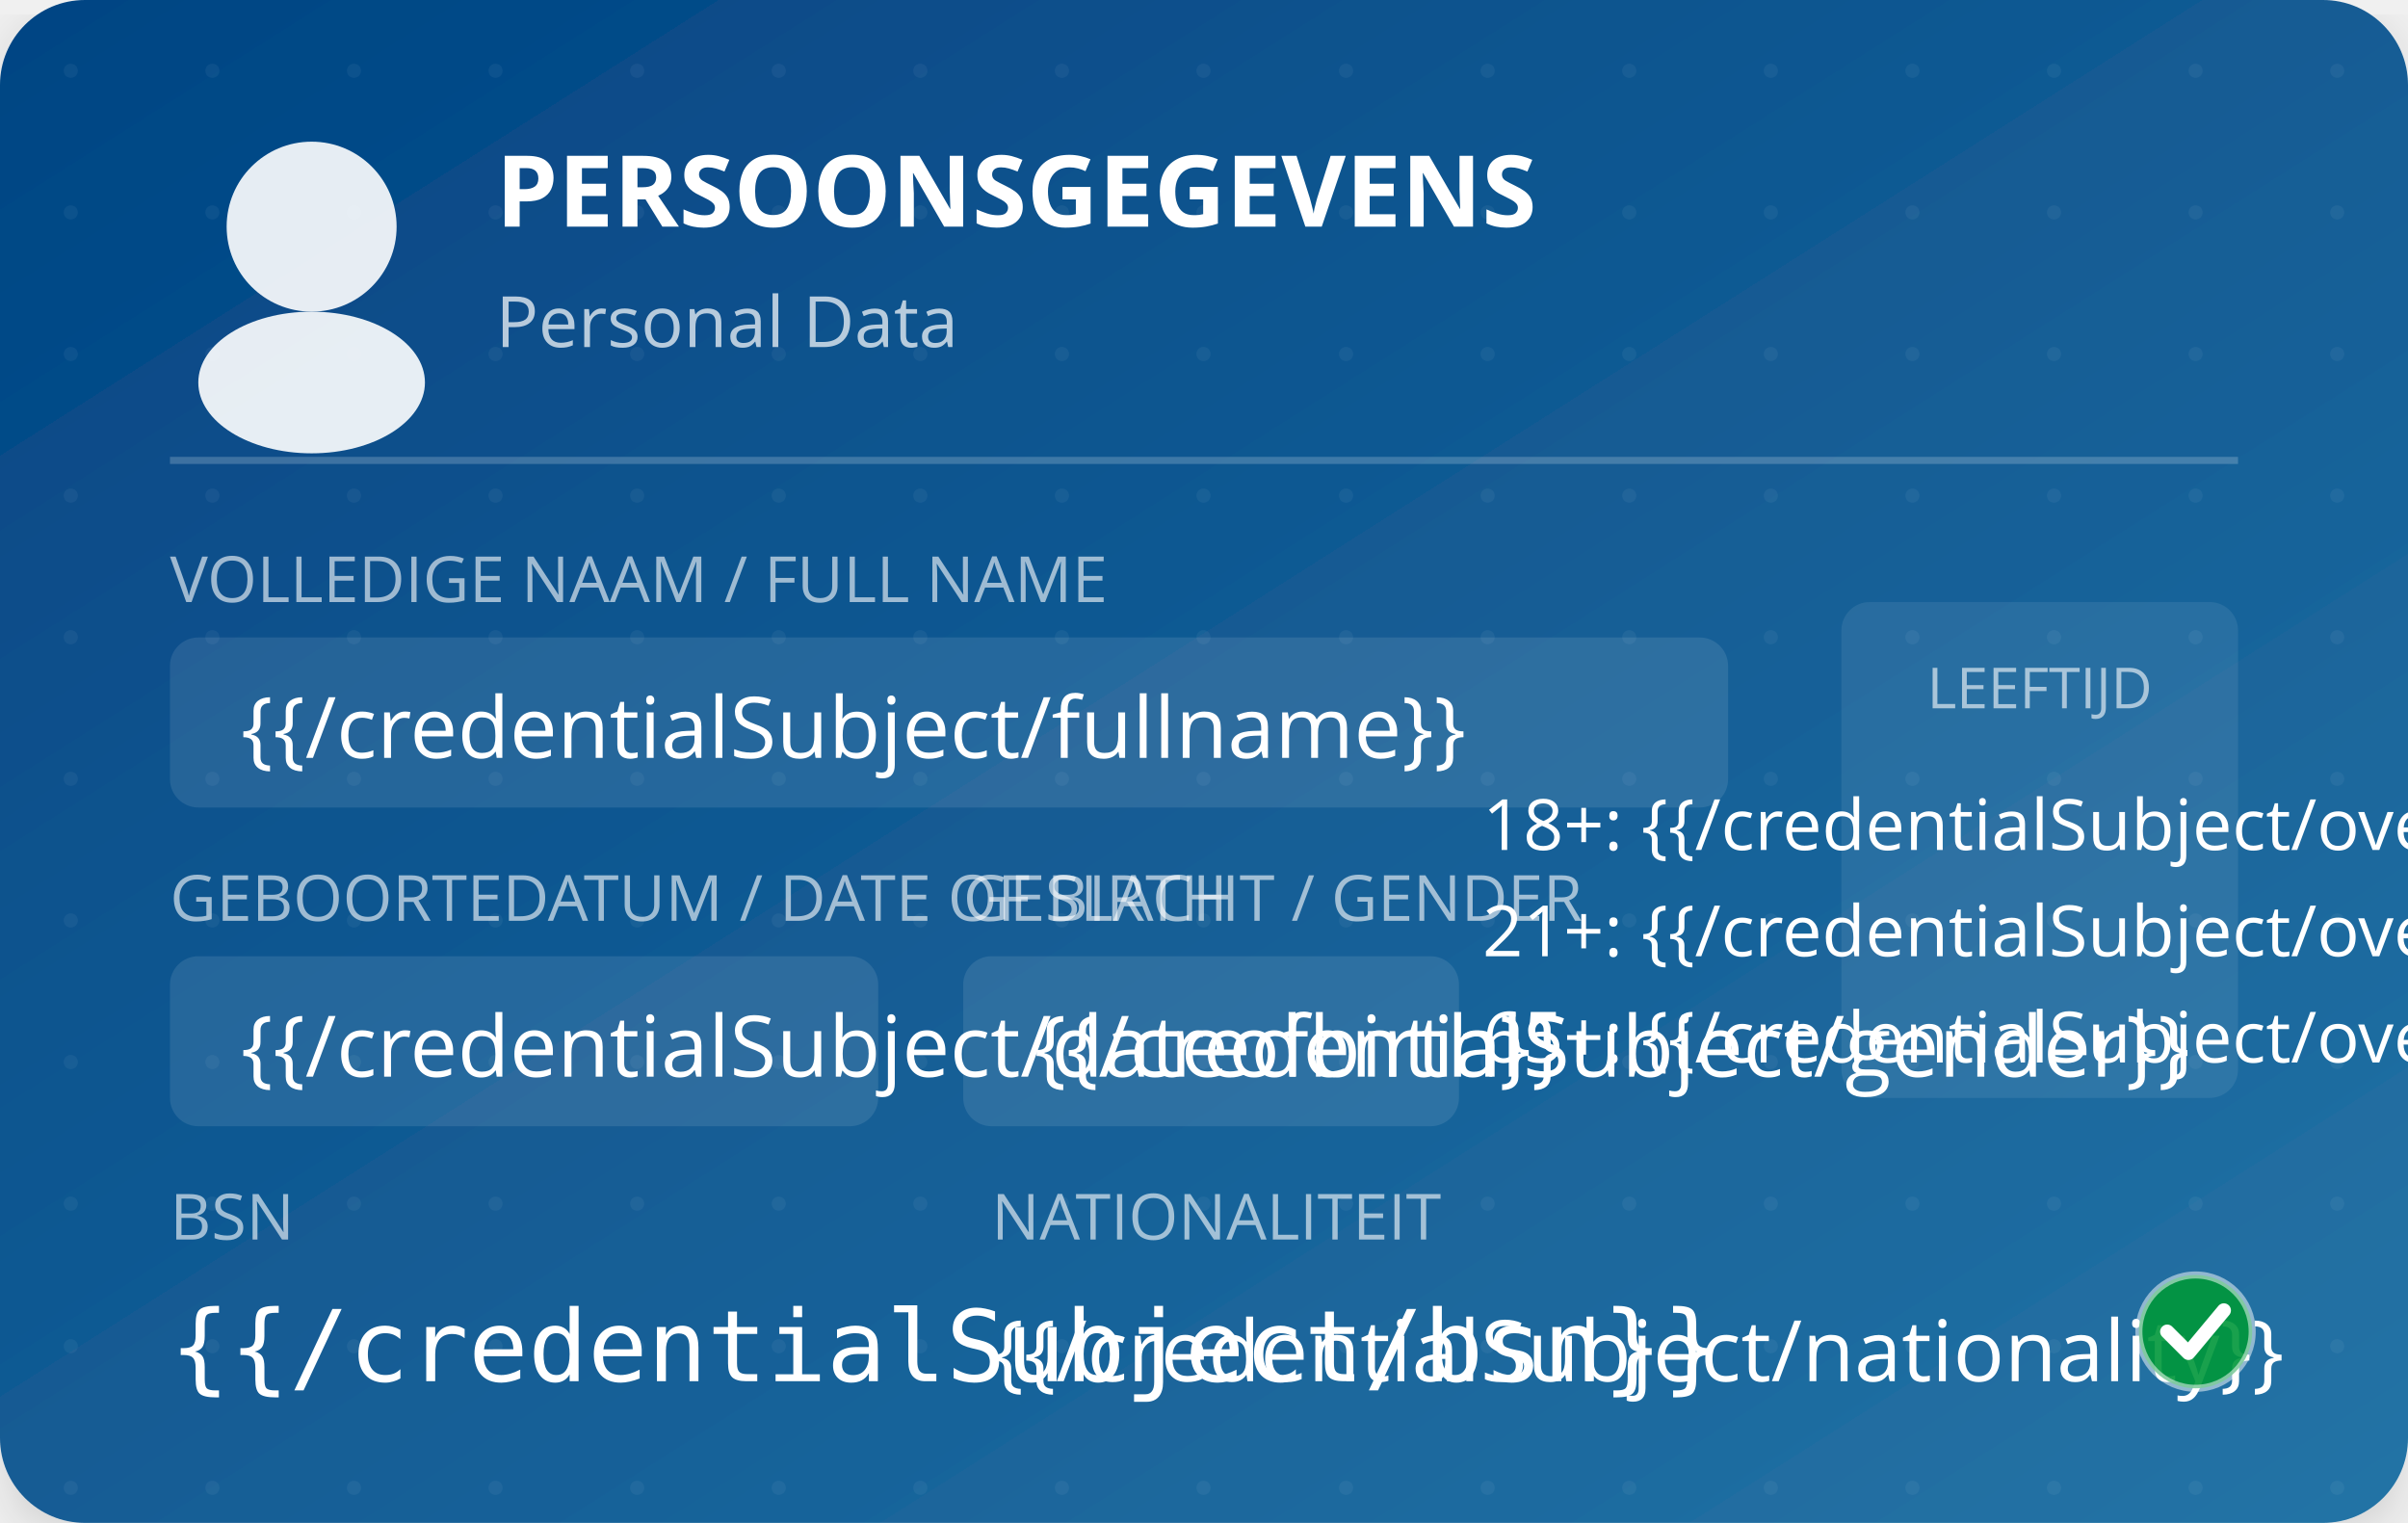
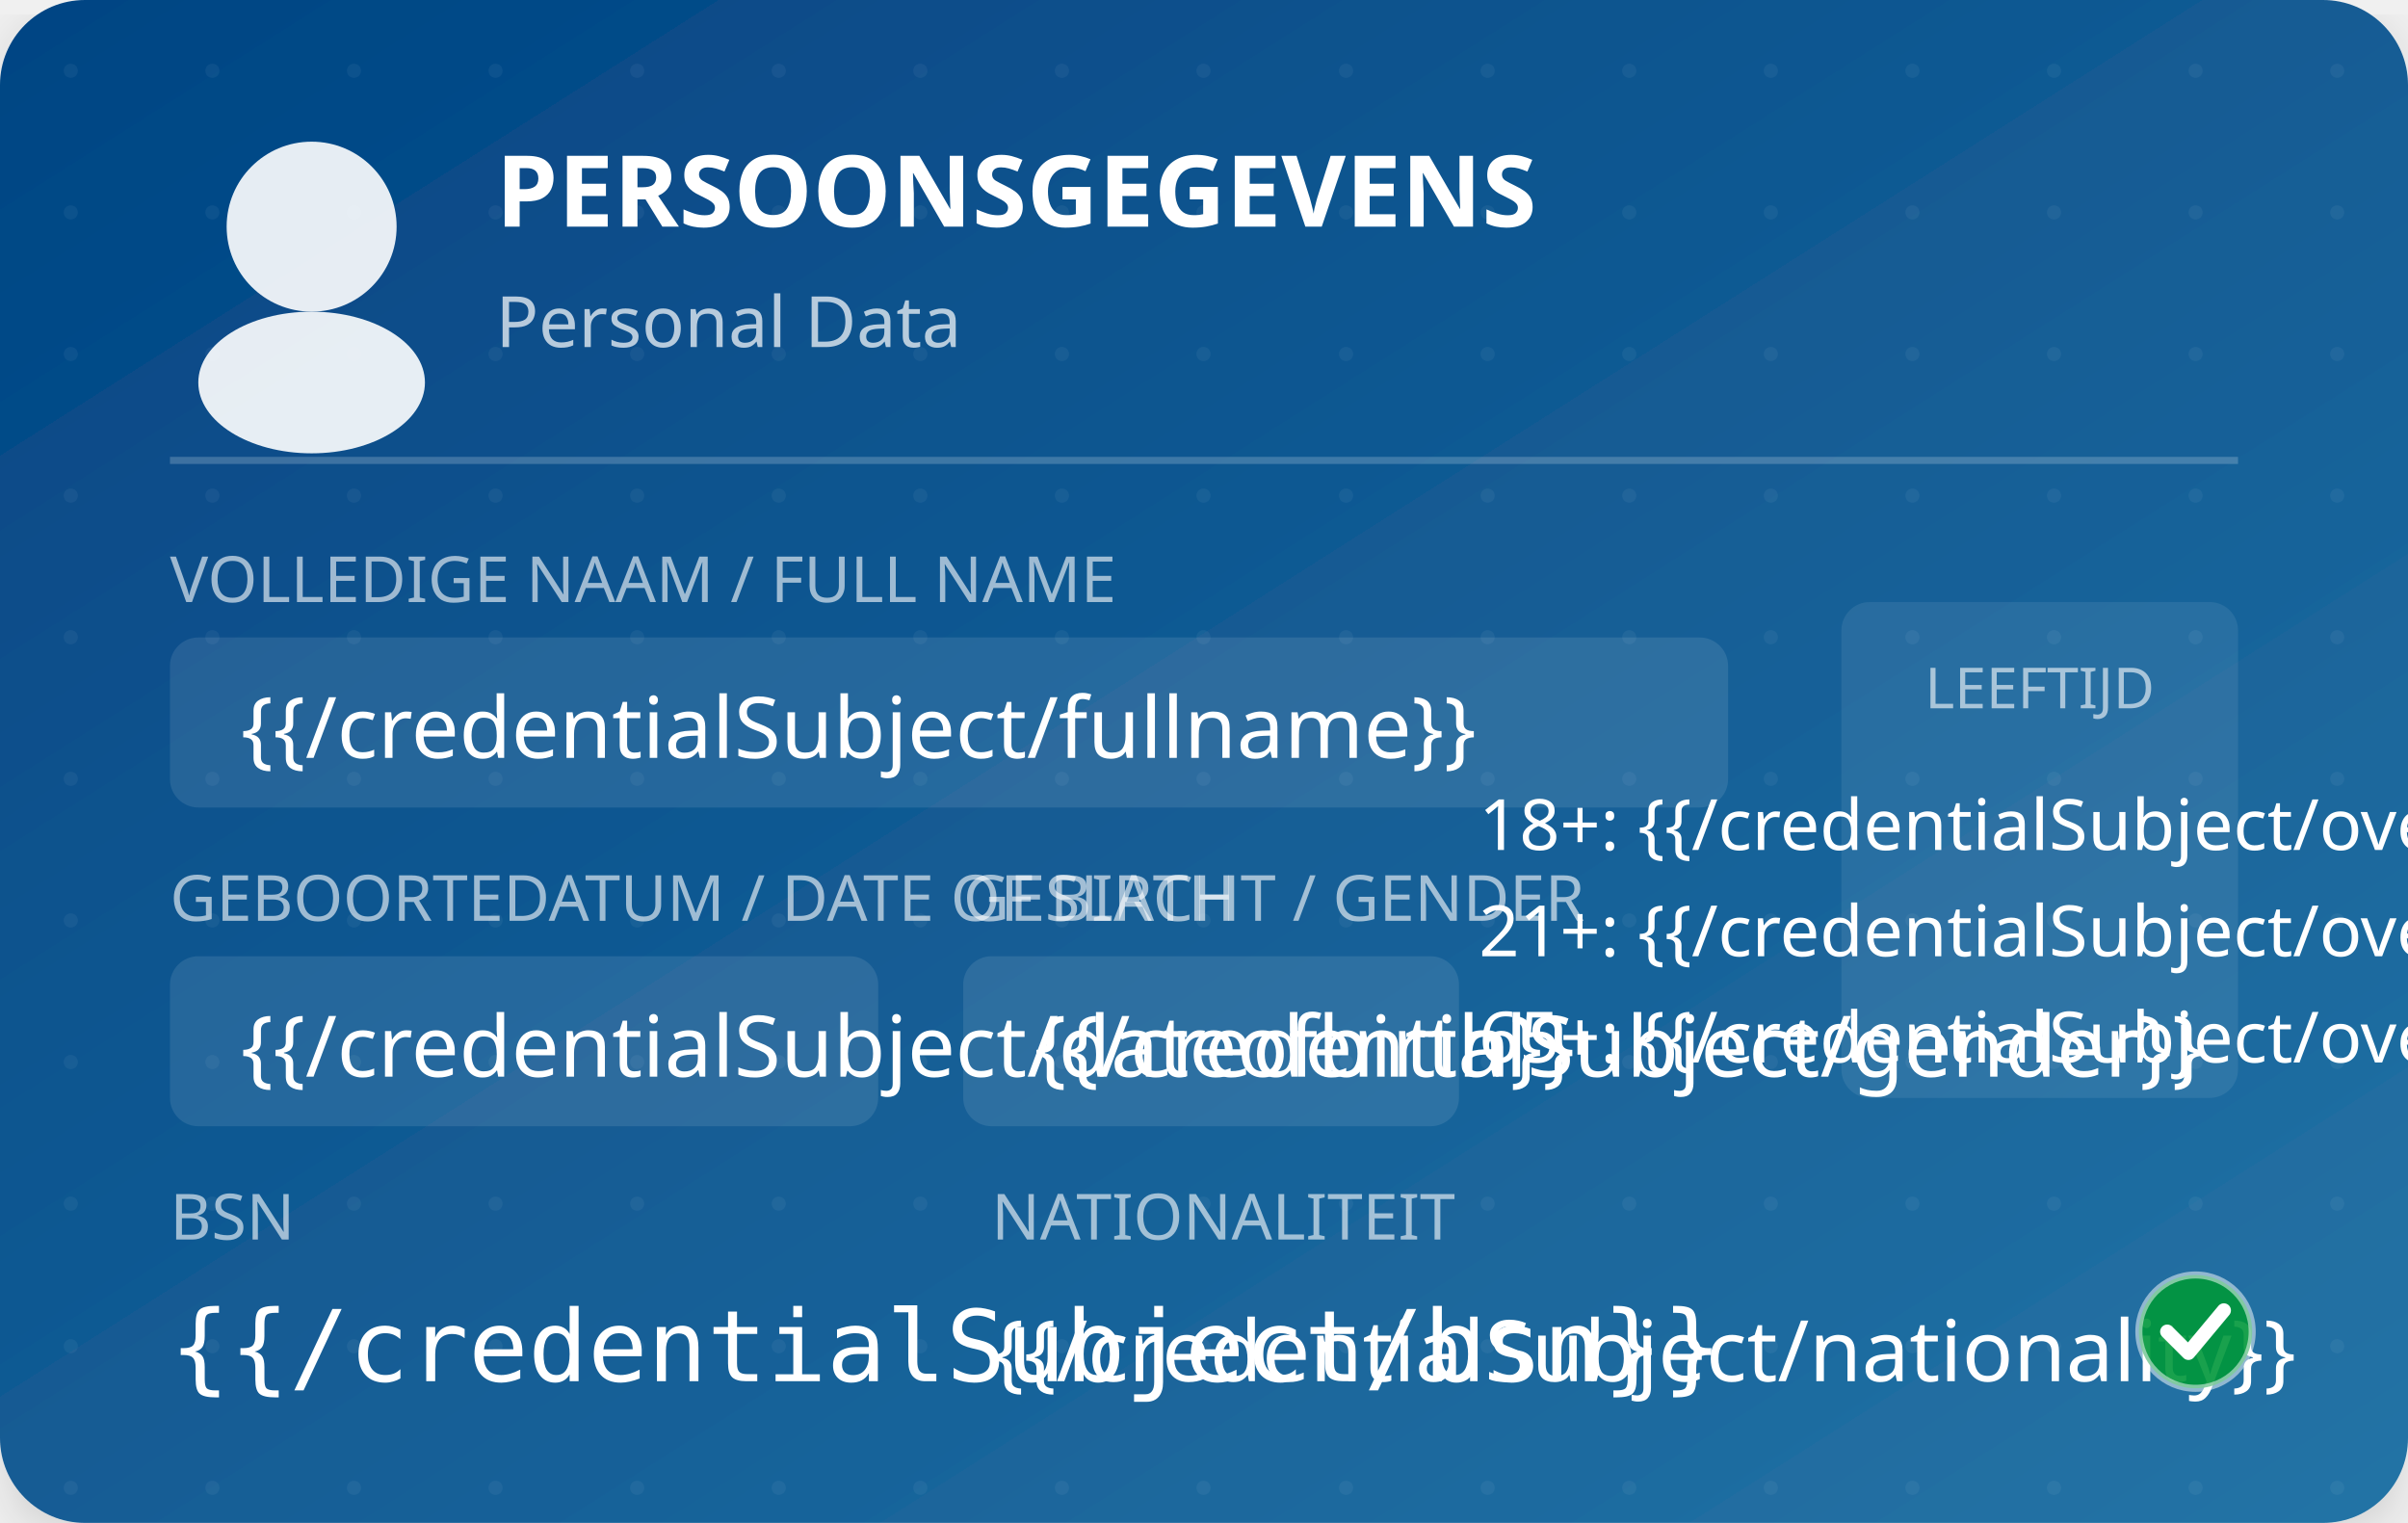
<svg xmlns="http://www.w3.org/2000/svg" viewBox="0 0 340 215" width="340" height="215">
  <defs>
    <linearGradient id="personalGradient" x1="0%" y1="0%" x2="100%" y2="100%">
      <stop offset="0%" style="stop-color:#014483;stop-opacity:1" />
      <stop offset="100%" style="stop-color:#2574A6;stop-opacity:1" />
    </linearGradient>
    <pattern id="personalPattern" patternUnits="userSpaceOnUse" width="20" height="20">
      <circle cx="10" cy="10" r="1" fill="rgba(255,255,255,0.05)" />
    </pattern>
    <filter id="cardShadowPersonal" x="-5%" y="-5%" width="110%" height="115%">
      <feDropShadow dx="0" dy="2" stdDeviation="4" flood-color="#000" flood-opacity="0.15" />
    </filter>
  </defs>
  <rect x="0" y="0" width="340" height="215" rx="12" ry="12" fill="url(#personalGradient)" filter="url(#cardShadowPersonal)" />
  <rect x="0" y="0" width="340" height="215" rx="12" ry="12" fill="url(#personalPattern)" />
  <g transform="translate(24, 18)">
    <circle cx="20" cy="14" r="12" fill="rgba(255,255,255,0.9)" />
    <ellipse cx="20" cy="36" rx="16" ry="10" fill="rgba(255,255,255,0.9)" />
  </g>
-   <text x="70" y="32" font-family="Alexandria, sans-serif" font-size="14" font-weight="600" fill="#ffffff">PERSOONSGEGEVENS</text>
-   <text x="70" y="49" font-family="Open Sans, sans-serif" font-size="10" fill="rgba(255,255,255,0.7)">Personal Data</text>
+   <text x="70" y="32" font-family="sans-serif" font-size="14" font-weight="600" fill="#ffffff">PERSOONSGEGEVENS</text>
+   <text x="70" y="49" font-family="sans-serif" font-size="10" fill="rgba(255,255,255,0.7)">Personal Data</text>
  <line x1="24" y1="65" x2="316" y2="65" stroke="rgba(255,255,255,0.2)" stroke-width="1" />
-   <text x="24" y="85" font-family="Open Sans, sans-serif" font-size="9" fill="rgba(255,255,255,0.6)">VOLLEDIGE NAAM / FULL NAME</text>
+   <text x="24" y="85" font-family="sans-serif" font-size="9" fill="rgba(255,255,255,0.6)">VOLLEDIGE NAAM / FULL NAME</text>
  <rect x="24" y="90" width="220" height="24" rx="4" fill="rgba(255,255,255,0.1)" />
-   <text x="34" y="107" font-family="Open Sans, sans-serif" font-size="12" fill="#ffffff">{{/credentialSubject/fullname}}</text>
-   <text x="24" y="130" font-family="Open Sans, sans-serif" font-size="9" fill="rgba(255,255,255,0.6)">GEBOORTEDATUM / DATE OF BIRTH</text>
+   <text x="34" y="107" font-family="sans-serif" font-size="12" fill="#ffffff">{{/credentialSubject/fullname}}</text>
+   <text x="24" y="130" font-family="sans-serif" font-size="9" fill="rgba(255,255,255,0.6)">GEBOORTEDATUM / DATE OF BIRTH</text>
  <rect x="24" y="135" width="100" height="24" rx="4" fill="rgba(255,255,255,0.1)" />
-   <text x="34" y="152" font-family="Open Sans, sans-serif" font-size="12" fill="#ffffff">{{/credentialSubject/dateofbirth}}</text>
-   <text x="136" y="130" font-family="Open Sans, sans-serif" font-size="9" fill="rgba(255,255,255,0.6)">GESLACHT / GENDER</text>
+   <text x="34" y="152" font-family="sans-serif" font-size="12" fill="#ffffff">{{/credentialSubject/dateofbirth}}</text>
+   <text x="136" y="130" font-family="sans-serif" font-size="9" fill="rgba(255,255,255,0.6)">GESLACHT / GENDER</text>
  <rect x="136" y="135" width="70" height="24" rx="4" fill="rgba(255,255,255,0.1)" />
-   <text x="146" y="152" font-family="Open Sans, sans-serif" font-size="12" fill="#ffffff">{{/credentialSubject/gender}}</text>
-   <text x="24" y="175" font-family="Open Sans, sans-serif" font-size="9" fill="rgba(255,255,255,0.6)">BSN</text>
+   <text x="146" y="152" font-family="sans-serif" font-size="12" fill="#ffffff">{{/credentialSubject/gender}}</text>
+   <text x="24" y="175" font-family="sans-serif" font-size="9" fill="rgba(255,255,255,0.6)">BSN</text>
  <text x="24" y="195" font-family="monospace" font-size="14" fill="#ffffff">{{/credentialSubject/bsn}}</text>
-   <text x="140" y="175" font-family="Open Sans, sans-serif" font-size="9" fill="rgba(255,255,255,0.6)">NATIONALITEIT</text>
-   <text x="140" y="195" font-family="Open Sans, sans-serif" font-size="12" fill="#ffffff">{{/credentialSubject/nationality}}</text>
+   <text x="140" y="175" font-family="sans-serif" font-size="9" fill="rgba(255,255,255,0.6)">NATIONALITEIT</text>
+   <text x="140" y="195" font-family="sans-serif" font-size="12" fill="#ffffff">{{/credentialSubject/nationality}}</text>
  <g transform="translate(260, 85)">
    <rect width="56" height="70" rx="4" fill="rgba(255,255,255,0.08)" />
-     <text x="28" y="15" font-family="Open Sans, sans-serif" font-size="8" fill="rgba(255,255,255,0.6)" text-anchor="middle">LEEFTIJD</text>
-     <text x="28" y="35" font-family="Open Sans, sans-serif" font-size="10" fill="#ffffff" text-anchor="middle">18+: {{/credentialSubject/over18}}</text>
-     <text x="28" y="50" font-family="Open Sans, sans-serif" font-size="10" fill="#ffffff" text-anchor="middle">21+: {{/credentialSubject/over21}}</text>
-     <text x="28" y="65" font-family="Open Sans, sans-serif" font-size="10" fill="#ffffff" text-anchor="middle">65+: {{/credentialSubject/over65}}</text>
+     <text x="28" y="15" font-family="sans-serif" font-size="8" fill="rgba(255,255,255,0.6)" text-anchor="middle">LEEFTIJD</text>
+     <text x="28" y="35" font-family="sans-serif" font-size="10" fill="#ffffff" text-anchor="middle">18+: {{/credentialSubject/over18}}</text>
+     <text x="28" y="50" font-family="sans-serif" font-size="10" fill="#ffffff" text-anchor="middle">21+: {{/credentialSubject/over21}}</text>
+     <text x="28" y="65" font-family="sans-serif" font-size="10" fill="#ffffff" text-anchor="middle">65+: {{/credentialSubject/over65}}</text>
  </g>
  <circle cx="310" cy="188" r="8" fill="rgba(0,151,58,0.9)" stroke="rgba(255,255,255,0.5)" stroke-width="1" />
  <path d="M306 188 L309 191 L314 185" stroke="white" stroke-width="2" fill="none" stroke-linecap="round" stroke-linejoin="round" />
</svg>
